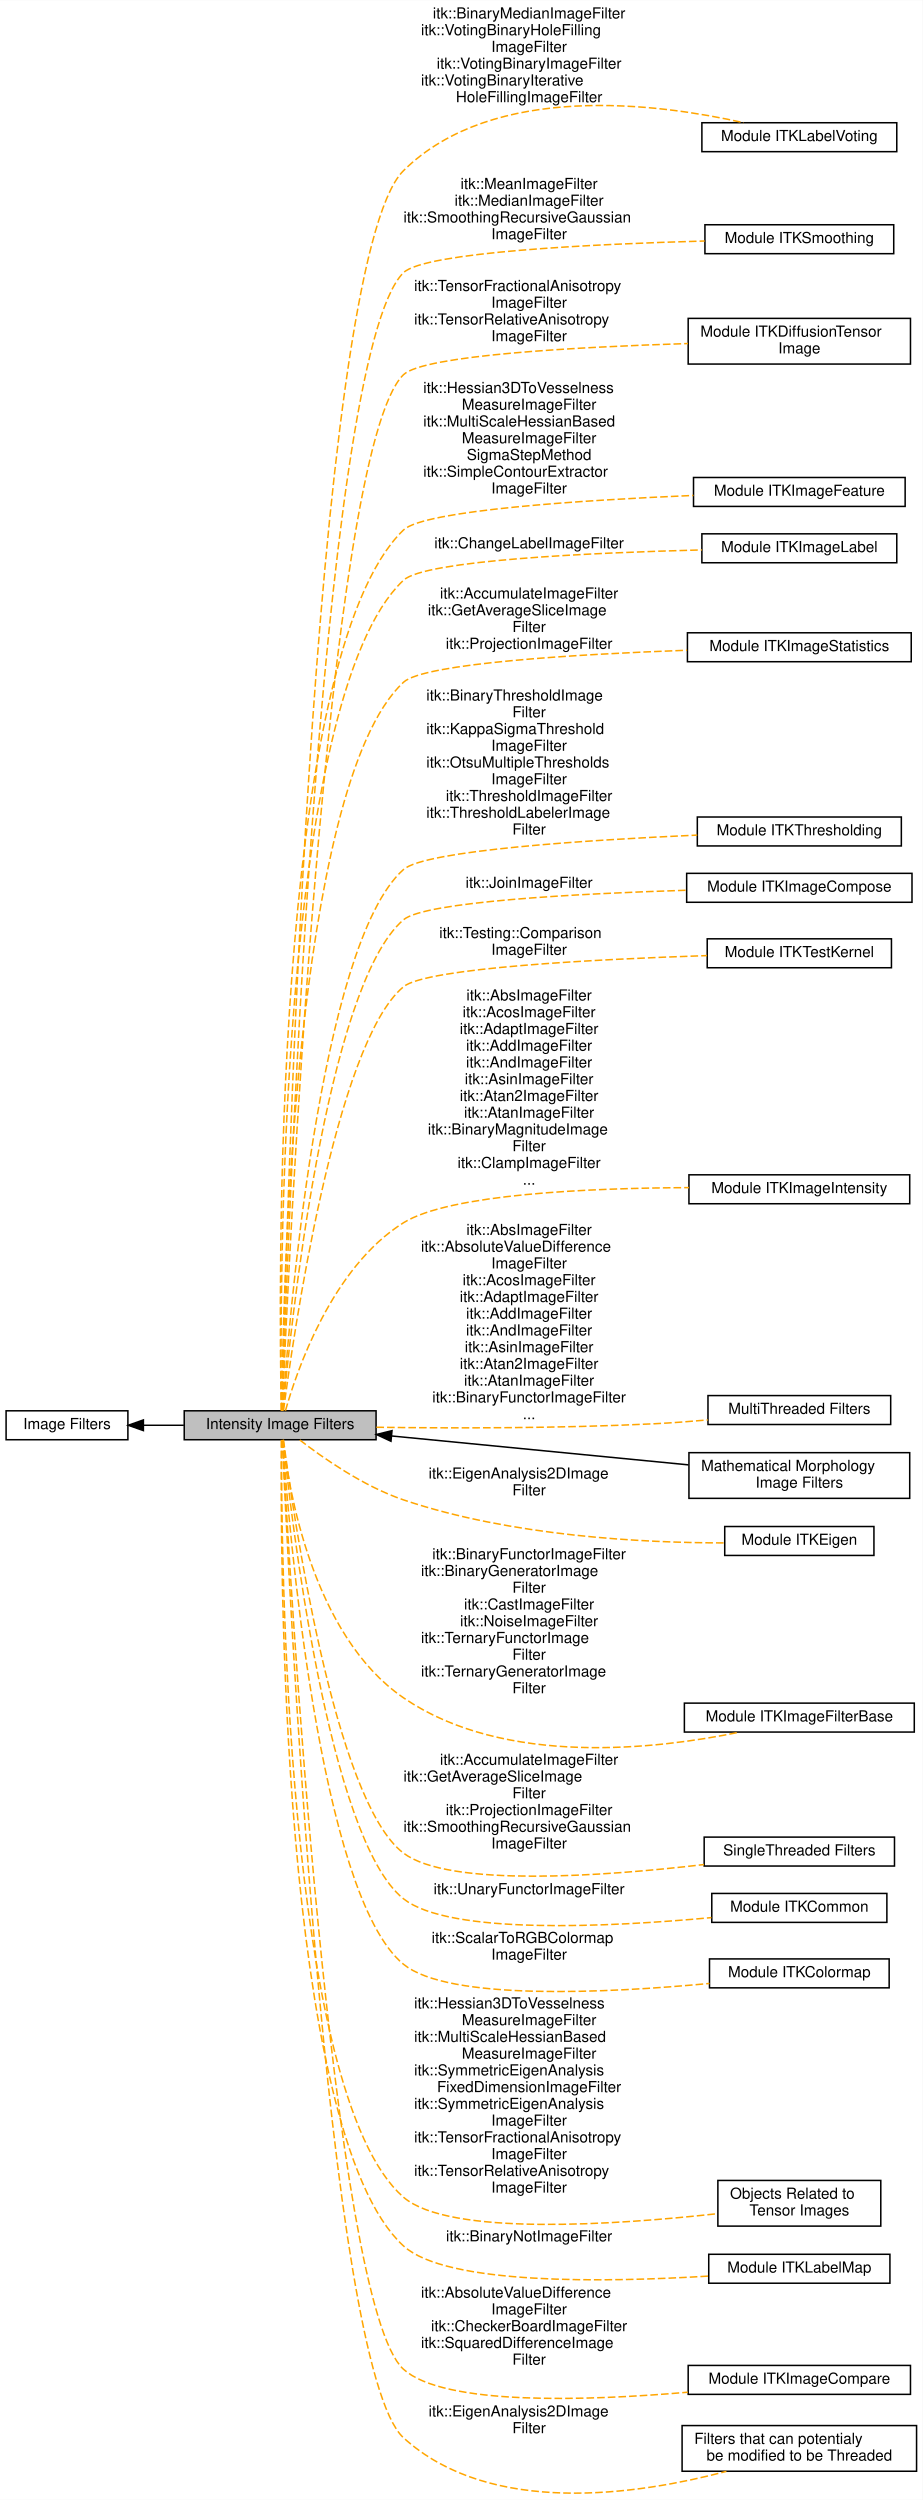
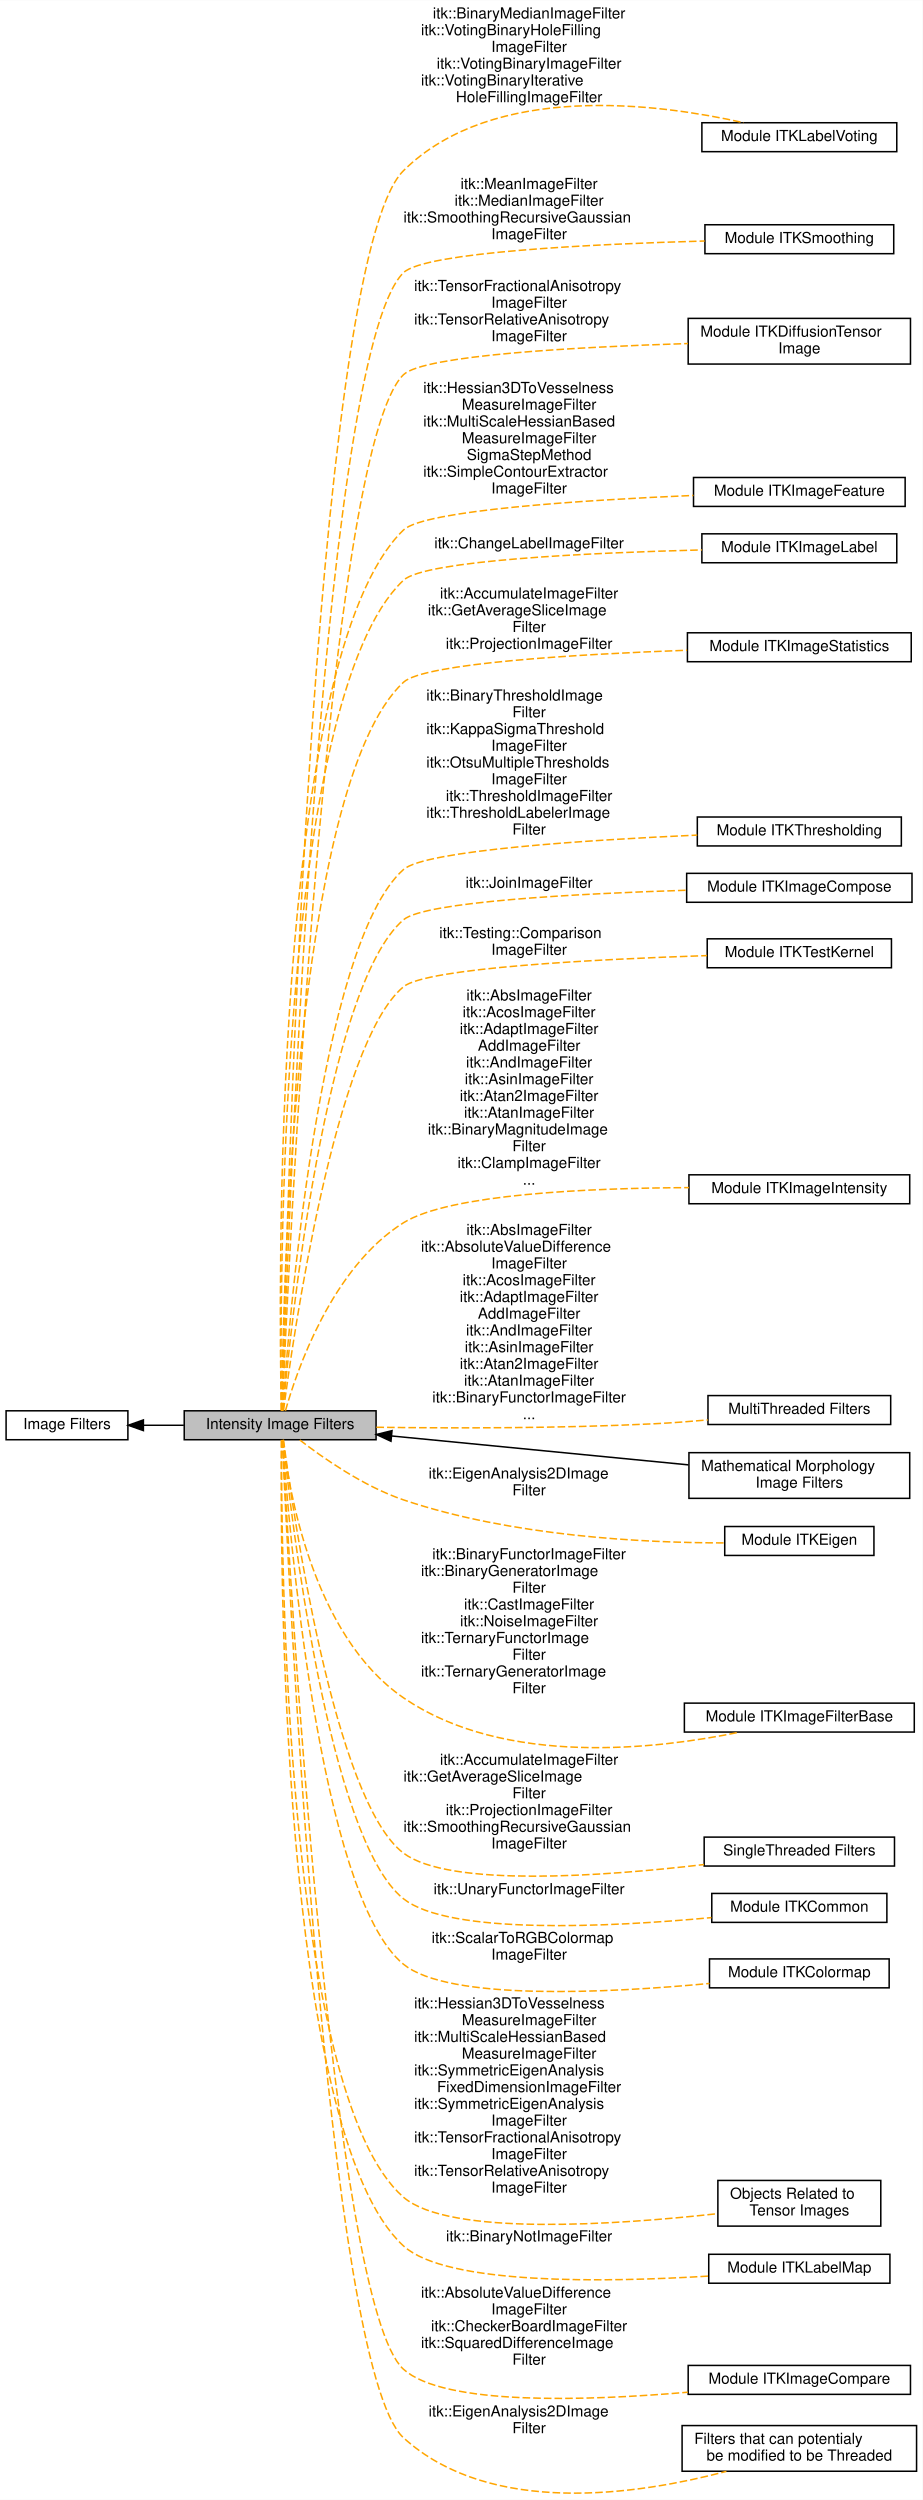
<svg xmlns="http://www.w3.org/2000/svg" xmlns:xlink="http://www.w3.org/1999/xlink" width="606pt" height="1642pt" viewBox="0.00 0.00 606.00 1641.77">
  <g id="graph0" class="graph" transform="scale(1 1) rotate(0) translate(4 1637.77)">
    <polygon fill="white" stroke="transparent" points="-4,4 -4,-1637.77 602,-1637.77 602,4 -4,4" />
    <g id="node1" class="node">
      <g id="a_node1">
        <a xlink:href="group__ITKLabelVoting.html" target="_top" xlink:title="This module contains filters that perform label voting, i.e. they count the number of pixels with a g...">
          <polygon fill="white" stroke="black" points="585,-1557.27 457,-1557.27 457,-1538.27 585,-1538.27 585,-1557.27" />
          <text text-anchor="middle" x="521" y="-1545.27" font-family="Helvetica,sans-Serif" font-size="10.00">Module ITKLabelVoting</text>
        </a>
      </g>
    </g>
    <g id="node2" class="node">
      <g id="a_node2">
        <a xlink:href="group__ITKSmoothing.html" target="_top" xlink:title="This module includes the most common image smoothing filters. For example, Gaussian and Median filter...">
          <polygon fill="white" stroke="black" points="583,-1490.27 459,-1490.27 459,-1471.27 583,-1471.27 583,-1490.27" />
          <text text-anchor="middle" x="521" y="-1478.27" font-family="Helvetica,sans-Serif" font-size="10.00">Module ITKSmoothing</text>
        </a>
      </g>
    </g>
    <g id="node3" class="node">
      <g id="a_node3">
        <a xlink:href="group__ITKDiffusionTensorImage.html" target="_top" xlink:title="This module contains classes intended to generate or procees diffusion tensor images....">
          <polygon fill="white" stroke="black" points="594,-1428.77 448,-1428.77 448,-1398.77 594,-1398.77 594,-1428.77" />
          <text text-anchor="start" x="456" y="-1416.77" font-family="Helvetica,sans-Serif" font-size="10.00">Module ITKDiffusionTensor</text>
          <text text-anchor="middle" x="521" y="-1405.77" font-family="Helvetica,sans-Serif" font-size="10.00">Image</text>
        </a>
      </g>
    </g>
    <g id="node4" class="node">
      <g id="a_node4">
        <a xlink:href="group__ITKImageFeature.html" target="_top" xlink:title="This module contains classes that compute image features. In particular you will find here: Canny edg...">
          <polygon fill="white" stroke="black" points="590.5,-1324.27 451.5,-1324.27 451.5,-1305.27 590.5,-1305.27 590.5,-1324.27" />
          <text text-anchor="middle" x="521" y="-1312.27" font-family="Helvetica,sans-Serif" font-size="10.00">Module ITKImageFeature</text>
        </a>
      </g>
    </g>
    <g id="node5" class="node">
      <g id="a_node5">
        <a xlink:title=" ">
          <polygon fill="#bfbfbf" stroke="black" points="243,-711.27 117,-711.27 117,-692.27 243,-692.27 243,-711.27" />
          <text text-anchor="middle" x="180" y="-699.27" font-family="Helvetica,sans-Serif" font-size="10.00">Intensity Image Filters</text>
        </a>
      </g>
    </g>
    <g id="edge9" class="edge">
      <path fill="none" stroke="orange" stroke-dasharray="5,2" d="M181.2,-711.39C183.16,-799.56 199.91,-1465.41 261,-1525.77 320.23,-1584.29 428.61,-1569.88 484.53,-1557.27" />
      <text text-anchor="middle" x="343.5" y="-1625.77" font-family="Helvetica,sans-Serif" font-size="10.00">itk::BinaryMedianImageFilter</text>
      <text text-anchor="start" x="272.5" y="-1614.77" font-family="Helvetica,sans-Serif" font-size="10.00">itk::VotingBinaryHoleFilling</text>
      <text text-anchor="middle" x="343.5" y="-1603.77" font-family="Helvetica,sans-Serif" font-size="10.00">ImageFilter</text>
      <text text-anchor="middle" x="343.5" y="-1592.77" font-family="Helvetica,sans-Serif" font-size="10.00">itk::VotingBinaryImageFilter</text>
      <text text-anchor="start" x="272.5" y="-1581.77" font-family="Helvetica,sans-Serif" font-size="10.00">itk::VotingBinaryIterative</text>
      <text text-anchor="middle" x="343.5" y="-1570.77" font-family="Helvetica,sans-Serif" font-size="10.00">HoleFillingImageFilter</text>
    </g>
    <g id="edge19" class="edge">
      <path fill="none" stroke="orange" stroke-dasharray="5,2" d="M181.29,-711.39C183.91,-795.46 204.77,-1403.68 261,-1458.77 274.84,-1472.33 386.69,-1477.6 458.81,-1479.59" />
      <text text-anchor="middle" x="343.5" y="-1513.77" font-family="Helvetica,sans-Serif" font-size="10.00">itk::MeanImageFilter</text>
      <text text-anchor="middle" x="343.5" y="-1502.77" font-family="Helvetica,sans-Serif" font-size="10.00">itk::MedianImageFilter</text>
      <text text-anchor="start" x="261" y="-1491.77" font-family="Helvetica,sans-Serif" font-size="10.00">itk::SmoothingRecursiveGaussian</text>
      <text text-anchor="middle" x="343.5" y="-1480.77" font-family="Helvetica,sans-Serif" font-size="10.00">ImageFilter</text>
    </g>
    <g id="edge21" class="edge">
      <path fill="none" stroke="orange" stroke-dasharray="5,2" d="M181.39,-711.28C184.72,-790.69 209.6,-1341.92 261,-1391.77 274.22,-1404.59 375.9,-1410.01 447.85,-1412.25" />
      <text text-anchor="start" x="268" y="-1446.77" font-family="Helvetica,sans-Serif" font-size="10.00">itk::TensorFractionalAnisotropy</text>
      <text text-anchor="middle" x="343.5" y="-1435.77" font-family="Helvetica,sans-Serif" font-size="10.00">ImageFilter</text>
      <text text-anchor="start" x="268" y="-1424.77" font-family="Helvetica,sans-Serif" font-size="10.00">itk::TensorRelativeAnisotropy</text>
      <text text-anchor="middle" x="343.5" y="-1413.77" font-family="Helvetica,sans-Serif" font-size="10.00">ImageFilter</text>
    </g>
    <g id="edge17" class="edge">
      <path fill="none" stroke="orange" stroke-dasharray="5,2" d="M180.77,-711.3C179.27,-780.51 173.75,-1205.86 261,-1289.77 274.51,-1302.76 379.4,-1309.42 451.48,-1312.49" />
      <text text-anchor="start" x="274" y="-1379.77" font-family="Helvetica,sans-Serif" font-size="10.00">itk::Hessian3DToVesselness</text>
      <text text-anchor="middle" x="343.5" y="-1368.77" font-family="Helvetica,sans-Serif" font-size="10.00">MeasureImageFilter</text>
      <text text-anchor="start" x="274" y="-1357.77" font-family="Helvetica,sans-Serif" font-size="10.00">itk::MultiScaleHessianBased</text>
      <text text-anchor="middle" x="343.5" y="-1346.77" font-family="Helvetica,sans-Serif" font-size="10.00">MeasureImageFilter</text>
      <text text-anchor="middle" x="343.5" y="-1335.77" font-family="Helvetica,sans-Serif" font-size="10.00">SigmaStepMethod</text>
      <text text-anchor="start" x="274" y="-1324.77" font-family="Helvetica,sans-Serif" font-size="10.00">itk::SimpleContourExtractor</text>
      <text text-anchor="middle" x="343.5" y="-1313.77" font-family="Helvetica,sans-Serif" font-size="10.00">ImageFilter</text>
    </g>
    <g id="node6" class="node">
      <g id="a_node6">
        <a xlink:href="group__ITKImageLabel.html" target="_top" xlink:title="This module contains filters intended to operate on images of labels. Such images are typically the o...">
          <polygon fill="white" stroke="black" points="585,-1287.27 457,-1287.27 457,-1268.27 585,-1268.27 585,-1287.27" />
          <text text-anchor="middle" x="521" y="-1275.27" font-family="Helvetica,sans-Serif" font-size="10.00">Module ITKImageLabel</text>
        </a>
      </g>
    </g>
    <g id="edge12" class="edge">
      <path fill="none" stroke="orange" stroke-dasharray="5,2" d="M180.83,-711.63C179.89,-779.65 177.99,-1178.77 261,-1256.77 274.99,-1269.92 384.92,-1274.86 457,-1276.7" />
      <text text-anchor="middle" x="343.5" y="-1277.77" font-family="Helvetica,sans-Serif" font-size="10.00">itk::ChangeLabelImageFilter</text>
    </g>
    <g id="node7" class="node">
      <g id="a_node7">
        <a xlink:href="group__ITKImageStatistics.html" target="_top" xlink:title="This module contains classes that compute statistics on images, or use those statistics to perform im...">
          <polygon fill="white" stroke="black" points="594.5,-1222.27 447.5,-1222.27 447.5,-1203.27 594.5,-1203.27 594.5,-1222.27" />
          <text text-anchor="middle" x="521" y="-1210.27" font-family="Helvetica,sans-Serif" font-size="10.00">Module ITKImageStatistics</text>
        </a>
      </g>
    </g>
    <g id="edge7" class="edge">
      <path fill="none" stroke="orange" stroke-dasharray="5,2" d="M181.05,-711.63C181.59,-774.78 187.87,-1121.85 261,-1189.77 274.46,-1202.27 375.48,-1208.17 447.3,-1210.81" />
      <text text-anchor="middle" x="343.5" y="-1244.77" font-family="Helvetica,sans-Serif" font-size="10.00">itk::AccumulateImageFilter</text>
      <text text-anchor="start" x="277" y="-1233.77" font-family="Helvetica,sans-Serif" font-size="10.00">itk::GetAverageSliceImage</text>
      <text text-anchor="middle" x="343.5" y="-1222.77" font-family="Helvetica,sans-Serif" font-size="10.00">Filter</text>
      <text text-anchor="middle" x="343.5" y="-1211.77" font-family="Helvetica,sans-Serif" font-size="10.00">itk::ProjectionImageFilter</text>
    </g>
    <g id="node8" class="node">
      <g id="a_node8">
        <a xlink:href="group__ITKThresholding.html" target="_top" xlink:title="This module contains multiple variations of image thresholding filters. In addition to the classical ...">
          <polygon fill="white" stroke="black" points="588,-1101.27 454,-1101.27 454,-1082.27 588,-1082.27 588,-1101.27" />
          <text text-anchor="middle" x="521" y="-1089.27" font-family="Helvetica,sans-Serif" font-size="10.00">Module ITKThresholding</text>
        </a>
      </g>
    </g>
    <g id="edge11" class="edge">
      <path fill="none" stroke="orange" stroke-dasharray="5,2" d="M181.63,-711.45C185.26,-764.3 205.43,-1017.48 261,-1066.77 275.17,-1079.34 381.98,-1086.17 453.94,-1089.39" />
      <text text-anchor="start" x="276" y="-1177.77" font-family="Helvetica,sans-Serif" font-size="10.00">itk::BinaryThresholdImage</text>
      <text text-anchor="middle" x="343.5" y="-1166.77" font-family="Helvetica,sans-Serif" font-size="10.00">Filter</text>
      <text text-anchor="start" x="276" y="-1155.77" font-family="Helvetica,sans-Serif" font-size="10.00">itk::KappaSigmaThreshold</text>
      <text text-anchor="middle" x="343.5" y="-1144.77" font-family="Helvetica,sans-Serif" font-size="10.00">ImageFilter</text>
      <text text-anchor="start" x="276" y="-1133.77" font-family="Helvetica,sans-Serif" font-size="10.00">itk::OtsuMultipleThresholds</text>
      <text text-anchor="middle" x="343.5" y="-1122.77" font-family="Helvetica,sans-Serif" font-size="10.00">ImageFilter</text>
      <text text-anchor="middle" x="343.5" y="-1111.77" font-family="Helvetica,sans-Serif" font-size="10.00">itk::ThresholdImageFilter</text>
      <text text-anchor="start" x="276" y="-1100.77" font-family="Helvetica,sans-Serif" font-size="10.00">itk::ThresholdLabelerImage</text>
      <text text-anchor="middle" x="343.5" y="-1089.77" font-family="Helvetica,sans-Serif" font-size="10.00">Filter</text>
    </g>
    <g id="node9" class="node">
      <g id="a_node9">
        <a xlink:href="group__ITKImageCompose.html" target="_top" xlink:title="This module contains filters that combine several images into a single output image....">
          <polygon fill="white" stroke="black" points="595,-1064.27 447,-1064.27 447,-1045.27 595,-1045.27 595,-1064.27" />
          <text text-anchor="middle" x="521" y="-1052.27" font-family="Helvetica,sans-Serif" font-size="10.00">Module ITKImageCompose</text>
        </a>
      </g>
    </g>
    <g id="edge18" class="edge">
      <path fill="none" stroke="orange" stroke-dasharray="5,2" d="M181.85,-711.57C186.41,-761.81 209.75,-989.93 261,-1033.77 274.91,-1045.66 375.22,-1050.92 446.83,-1053.17" />
      <text text-anchor="middle" x="343.5" y="-1054.77" font-family="Helvetica,sans-Serif" font-size="10.00">itk::JoinImageFilter</text>
    </g>
    <g id="node10" class="node">
      <g id="a_node10">
        <a xlink:href="group__ITKTestKernel.html" target="_top" xlink:title="This Module contains helper classes used for the Testing infrastructure of ITK. As an application dev...">
          <polygon fill="white" stroke="black" points="581.5,-1021.27 460.5,-1021.27 460.5,-1002.27 581.5,-1002.27 581.5,-1021.27" />
          <text text-anchor="middle" x="521" y="-1009.27" font-family="Helvetica,sans-Serif" font-size="10.00">Module ITKTestKernel</text>
        </a>
      </g>
    </g>
    <g id="edge13" class="edge">
      <path fill="none" stroke="orange" stroke-dasharray="5,2" d="M182.22,-711.47C188.19,-757.41 215.96,-952.42 261,-989.77 276,-1002.21 388.7,-1007.88 460.4,-1010.25" />
      <text text-anchor="start" x="284.5" y="-1021.77" font-family="Helvetica,sans-Serif" font-size="10.00">itk::Testing::Comparison</text>
      <text text-anchor="middle" x="343.5" y="-1010.77" font-family="Helvetica,sans-Serif" font-size="10.00">ImageFilter</text>
    </g>
    <g id="node11" class="node">
      <g id="a_node11">
        <a xlink:href="group__ITKImageIntensity.html" target="_top" xlink:title="This module contains filters that perform pixel-wise operations on the intensities of images....">
          <polygon fill="white" stroke="black" points="593.5,-866.27 448.5,-866.27 448.5,-847.27 593.5,-847.27 593.5,-866.27" />
          <text text-anchor="middle" x="521" y="-854.27" font-family="Helvetica,sans-Serif" font-size="10.00">Module ITKImageIntensity</text>
        </a>
      </g>
    </g>
    <g id="edge4" class="edge">
      <path fill="none" stroke="orange" stroke-dasharray="5,2" d="M183.47,-711.28C190.57,-736.52 213.65,-805.28 261,-834.77 291.26,-853.61 382.83,-857.58 448.5,-857.85" />
      <text text-anchor="middle" x="343.5" y="-980.77" font-family="Helvetica,sans-Serif" font-size="10.00">itk::AbsImageFilter</text>
      <text text-anchor="middle" x="343.5" y="-969.77" font-family="Helvetica,sans-Serif" font-size="10.00">itk::AcosImageFilter</text>
      <text text-anchor="middle" x="343.5" y="-958.77" font-family="Helvetica,sans-Serif" font-size="10.00">itk::AdaptImageFilter</text>
-       <text text-anchor="middle" x="343.5" y="-947.77" font-family="Helvetica,sans-Serif" font-size="10.00">itk::AddImageFilter</text>
+       <text text-anchor="middle" x="343.5" y="-947.77" font-family="Helvetica,sans-Serif" font-size="10.00">AddImageFilter</text>
      <text text-anchor="middle" x="343.5" y="-936.77" font-family="Helvetica,sans-Serif" font-size="10.00">itk::AndImageFilter</text>
      <text text-anchor="middle" x="343.5" y="-925.77" font-family="Helvetica,sans-Serif" font-size="10.00">itk::AsinImageFilter</text>
      <text text-anchor="middle" x="343.5" y="-914.77" font-family="Helvetica,sans-Serif" font-size="10.00">itk::Atan2ImageFilter</text>
      <text text-anchor="middle" x="343.5" y="-903.77" font-family="Helvetica,sans-Serif" font-size="10.00">itk::AtanImageFilter</text>
      <text text-anchor="start" x="277" y="-892.77" font-family="Helvetica,sans-Serif" font-size="10.00">itk::BinaryMagnitudeImage</text>
      <text text-anchor="middle" x="343.5" y="-881.77" font-family="Helvetica,sans-Serif" font-size="10.00">Filter</text>
      <text text-anchor="middle" x="343.5" y="-870.77" font-family="Helvetica,sans-Serif" font-size="10.00">itk::ClampImageFilter</text>
      <text text-anchor="middle" x="343.5" y="-859.77" font-family="Helvetica,sans-Serif" font-size="10.00">...</text>
    </g>
    <g id="node12" class="node">
      <g id="a_node12">
        <a xlink:href="group__MultiThreaded.html" target="_top" xlink:title=" ">
          <polygon fill="white" stroke="black" points="581,-721.27 461,-721.27 461,-702.27 581,-702.27 581,-721.27" />
          <text text-anchor="middle" x="521" y="-709.27" font-family="Helvetica,sans-Serif" font-size="10.00">MultiThreaded Filters</text>
        </a>
      </g>
    </g>
    <g id="edge3" class="edge">
      <path fill="none" stroke="orange" stroke-dasharray="5,2" d="M243.22,-700.46C292.77,-699.79 363.87,-699.67 426,-702.77 437.3,-703.33 449.33,-704.24 460.89,-705.28" />
      <text text-anchor="middle" x="343.5" y="-826.77" font-family="Helvetica,sans-Serif" font-size="10.00">itk::AbsImageFilter</text>
      <text text-anchor="start" x="272.5" y="-815.77" font-family="Helvetica,sans-Serif" font-size="10.00">itk::AbsoluteValueDifference</text>
      <text text-anchor="middle" x="343.5" y="-804.77" font-family="Helvetica,sans-Serif" font-size="10.00">ImageFilter</text>
      <text text-anchor="middle" x="343.5" y="-793.77" font-family="Helvetica,sans-Serif" font-size="10.00">itk::AcosImageFilter</text>
      <text text-anchor="middle" x="343.5" y="-782.77" font-family="Helvetica,sans-Serif" font-size="10.00">itk::AdaptImageFilter</text>
-       <text text-anchor="middle" x="343.5" y="-771.77" font-family="Helvetica,sans-Serif" font-size="10.00">itk::AddImageFilter</text>
+       <text text-anchor="middle" x="343.5" y="-771.77" font-family="Helvetica,sans-Serif" font-size="10.00">AddImageFilter</text>
      <text text-anchor="middle" x="343.5" y="-760.77" font-family="Helvetica,sans-Serif" font-size="10.00">itk::AndImageFilter</text>
      <text text-anchor="middle" x="343.5" y="-749.77" font-family="Helvetica,sans-Serif" font-size="10.00">itk::AsinImageFilter</text>
      <text text-anchor="middle" x="343.5" y="-738.77" font-family="Helvetica,sans-Serif" font-size="10.00">itk::Atan2ImageFilter</text>
      <text text-anchor="middle" x="343.5" y="-727.77" font-family="Helvetica,sans-Serif" font-size="10.00">itk::AtanImageFilter</text>
      <text text-anchor="middle" x="343.5" y="-716.77" font-family="Helvetica,sans-Serif" font-size="10.00">itk::BinaryFunctorImageFilter</text>
      <text text-anchor="middle" x="343.5" y="-705.77" font-family="Helvetica,sans-Serif" font-size="10.00">...</text>
    </g>
    <g id="node13" class="node">
      <g id="a_node13">
        <a xlink:href="group__MathematicalMorphologyImageFilters.html" target="_top" xlink:title=" ">
          <polygon fill="white" stroke="black" points="593.5,-683.77 448.5,-683.77 448.5,-653.77 593.5,-653.77 593.5,-683.77" />
          <text text-anchor="start" x="456.5" y="-671.77" font-family="Helvetica,sans-Serif" font-size="10.00">Mathematical Morphology</text>
          <text text-anchor="middle" x="521" y="-660.77" font-family="Helvetica,sans-Serif" font-size="10.00"> Image Filters</text>
        </a>
      </g>
    </g>
    <g id="edge2" class="edge">
      <path fill="none" stroke="black" d="M253.28,-694.73C310.79,-689.13 390.86,-681.34 448.23,-675.75" />
      <polygon fill="black" stroke="black" points="252.79,-691.26 243.18,-695.72 253.47,-698.23 252.79,-691.26" />
    </g>
    <g id="node14" class="node">
      <g id="a_node14">
        <a xlink:href="group__ITKEigen.html" target="_top" xlink:title="This module contains classes related to calculation of eigenvectors and eigenvalues.">
          <polygon fill="white" stroke="black" points="570,-635.27 472,-635.27 472,-616.27 570,-616.27 570,-635.27" />
          <text text-anchor="middle" x="521" y="-623.27" font-family="Helvetica,sans-Serif" font-size="10.00">Module ITKEigen</text>
        </a>
      </g>
    </g>
    <g id="edge15" class="edge">
      <path fill="none" stroke="orange" stroke-dasharray="5,2" d="M192.88,-692.11C207.79,-680.57 234.62,-661.71 261,-652.77 331.65,-628.83 418.82,-624.53 471.87,-624.5" />
      <text text-anchor="start" x="277.5" y="-666.77" font-family="Helvetica,sans-Serif" font-size="10.00">itk::EigenAnalysis2DImage</text>
      <text text-anchor="middle" x="343.5" y="-655.77" font-family="Helvetica,sans-Serif" font-size="10.00">Filter</text>
    </g>
    <g id="node15" class="node">
      <g id="a_node15">
        <a xlink:href="group__ITKImageFilterBase.html" target="_top" xlink:title="This module contains the base classes that support image filters. For the most part,...">
          <polygon fill="white" stroke="black" points="596.5,-519.27 445.5,-519.27 445.5,-500.27 596.5,-500.27 596.5,-519.27" />
          <text text-anchor="middle" x="521" y="-507.27" font-family="Helvetica,sans-Serif" font-size="10.00">Module ITKImageFilterBase</text>
        </a>
      </g>
    </g>
    <g id="edge8" class="edge">
      <path fill="none" stroke="orange" stroke-dasharray="5,2" d="M181.9,-692.22C185.37,-661.35 200.89,-563.92 261,-522.77 327.5,-477.24 427.63,-489.03 481.85,-500.23" />
      <text text-anchor="middle" x="343.5" y="-613.77" font-family="Helvetica,sans-Serif" font-size="10.00">itk::BinaryFunctorImageFilter</text>
      <text text-anchor="start" x="272.5" y="-602.77" font-family="Helvetica,sans-Serif" font-size="10.00">itk::BinaryGeneratorImage</text>
      <text text-anchor="middle" x="343.5" y="-591.77" font-family="Helvetica,sans-Serif" font-size="10.00">Filter</text>
      <text text-anchor="middle" x="343.5" y="-580.77" font-family="Helvetica,sans-Serif" font-size="10.00">itk::CastImageFilter</text>
      <text text-anchor="middle" x="343.5" y="-569.77" font-family="Helvetica,sans-Serif" font-size="10.00">itk::NoiseImageFilter</text>
      <text text-anchor="start" x="272.5" y="-558.77" font-family="Helvetica,sans-Serif" font-size="10.00">itk::TernaryFunctorImage</text>
      <text text-anchor="middle" x="343.5" y="-547.77" font-family="Helvetica,sans-Serif" font-size="10.00">Filter</text>
      <text text-anchor="start" x="272.5" y="-536.77" font-family="Helvetica,sans-Serif" font-size="10.00">itk::TernaryGeneratorImage</text>
      <text text-anchor="middle" x="343.5" y="-525.77" font-family="Helvetica,sans-Serif" font-size="10.00">Filter</text>
    </g>
    <g id="node16" class="node">
      <g id="a_node16">
        <a xlink:href="group__SingleThreaded.html" target="_top" xlink:title=" ">
          <polygon fill="white" stroke="black" points="583.5,-431.27 458.5,-431.27 458.5,-412.27 583.5,-412.27 583.5,-431.27" />
          <text text-anchor="middle" x="521" y="-419.27" font-family="Helvetica,sans-Serif" font-size="10.00">SingleThreaded Filters</text>
        </a>
      </g>
    </g>
    <g id="edge6" class="edge">
      <path fill="none" stroke="orange" stroke-dasharray="5,2" d="M182.19,-692.22C188.05,-647.01 215.36,-455.23 261,-420.77 290.92,-398.18 391.75,-405.44 458.42,-413.25" />
      <text text-anchor="middle" x="343.5" y="-478.77" font-family="Helvetica,sans-Serif" font-size="10.00">itk::AccumulateImageFilter</text>
      <text text-anchor="start" x="261" y="-467.77" font-family="Helvetica,sans-Serif" font-size="10.00">itk::GetAverageSliceImage</text>
      <text text-anchor="middle" x="343.5" y="-456.77" font-family="Helvetica,sans-Serif" font-size="10.00">Filter</text>
      <text text-anchor="middle" x="343.5" y="-445.77" font-family="Helvetica,sans-Serif" font-size="10.00">itk::ProjectionImageFilter</text>
      <text text-anchor="start" x="261" y="-434.77" font-family="Helvetica,sans-Serif" font-size="10.00">itk::SmoothingRecursiveGaussian</text>
      <text text-anchor="middle" x="343.5" y="-423.77" font-family="Helvetica,sans-Serif" font-size="10.00">ImageFilter</text>
    </g>
    <g id="node17" class="node">
      <g id="a_node17">
        <a xlink:href="group__ITKCommon.html" target="_top" xlink:title="This module contains the central classes of the ITK toolkit. They include, basic data structures (suc...">
          <polygon fill="white" stroke="black" points="578.5,-394.27 463.5,-394.27 463.5,-375.27 578.5,-375.27 578.5,-394.27" />
          <text text-anchor="middle" x="521" y="-382.27" font-family="Helvetica,sans-Serif" font-size="10.00">Module ITKCommon</text>
        </a>
      </g>
    </g>
    <g id="edge22" class="edge">
      <path fill="none" stroke="orange" stroke-dasharray="5,2" d="M181.94,-692.21C186.87,-644.21 211.44,-430.12 261,-390.77 291.12,-366.85 396.56,-372.21 463.26,-378.4" />
      <text text-anchor="middle" x="343.5" y="-393.77" font-family="Helvetica,sans-Serif" font-size="10.00">itk::UnaryFunctorImageFilter</text>
    </g>
    <g id="node19" class="node">
      <g id="a_node19">
        <a xlink:href="group__ITKColormap.html" target="_top" xlink:title="This module contains filter/functions for converting grayscale images to colormapped rgb images.">
          <polygon fill="white" stroke="black" points="580,-351.27 462,-351.27 462,-332.27 580,-332.27 580,-351.27" />
          <text text-anchor="middle" x="521" y="-339.27" font-family="Helvetica,sans-Serif" font-size="10.00">Module ITKColormap</text>
        </a>
      </g>
    </g>
    <g id="edge20" class="edge">
      <path fill="none" stroke="orange" stroke-dasharray="5,2" d="M181.64,-691.97C185.3,-639.59 205.29,-393.36 261,-347.77 290.59,-323.56 395.09,-328.85 461.97,-335.15" />
      <text text-anchor="start" x="279.5" y="-361.77" font-family="Helvetica,sans-Serif" font-size="10.00">itk::ScalarToRGBColormap</text>
      <text text-anchor="middle" x="343.5" y="-350.77" font-family="Helvetica,sans-Serif" font-size="10.00">ImageFilter</text>
    </g>
    <g id="node20" class="node">
      <g id="a_node20">
        <a xlink:href="group__TensorObjects.html" target="_top" xlink:title="This category includes the objects required for representing diffusion tensor images in ITK.">
          <polygon fill="white" stroke="black" points="574.5,-205.77 467.5,-205.77 467.5,-175.77 574.5,-175.77 574.5,-205.77" />
          <text text-anchor="start" x="475.5" y="-193.77" font-family="Helvetica,sans-Serif" font-size="10.00">Objects Related to</text>
          <text text-anchor="middle" x="521" y="-182.77" font-family="Helvetica,sans-Serif" font-size="10.00"> Tensor Images</text>
        </a>
      </g>
    </g>
    <g id="edge16" class="edge">
      <path fill="none" stroke="orange" stroke-dasharray="5,2" d="M180.92,-691.87C180.64,-626.99 182.6,-262.82 261,-194.77 290.67,-169.01 400.52,-176.55 467.26,-183.94" />
      <text text-anchor="start" x="268" y="-318.77" font-family="Helvetica,sans-Serif" font-size="10.00">itk::Hessian3DToVesselness</text>
      <text text-anchor="middle" x="343.5" y="-307.77" font-family="Helvetica,sans-Serif" font-size="10.00">MeasureImageFilter</text>
      <text text-anchor="start" x="268" y="-296.77" font-family="Helvetica,sans-Serif" font-size="10.00">itk::MultiScaleHessianBased</text>
      <text text-anchor="middle" x="343.5" y="-285.77" font-family="Helvetica,sans-Serif" font-size="10.00">MeasureImageFilter</text>
      <text text-anchor="start" x="268" y="-274.77" font-family="Helvetica,sans-Serif" font-size="10.00">itk::SymmetricEigenAnalysis</text>
      <text text-anchor="middle" x="343.5" y="-263.77" font-family="Helvetica,sans-Serif" font-size="10.00">FixedDimensionImageFilter</text>
      <text text-anchor="start" x="268" y="-252.77" font-family="Helvetica,sans-Serif" font-size="10.00">itk::SymmetricEigenAnalysis</text>
      <text text-anchor="middle" x="343.5" y="-241.77" font-family="Helvetica,sans-Serif" font-size="10.00">ImageFilter</text>
      <text text-anchor="start" x="268" y="-230.77" font-family="Helvetica,sans-Serif" font-size="10.00">itk::TensorFractionalAnisotropy</text>
      <text text-anchor="middle" x="343.5" y="-219.77" font-family="Helvetica,sans-Serif" font-size="10.00">ImageFilter</text>
      <text text-anchor="start" x="268" y="-208.77" font-family="Helvetica,sans-Serif" font-size="10.00">itk::TensorRelativeAnisotropy</text>
      <text text-anchor="middle" x="343.5" y="-197.77" font-family="Helvetica,sans-Serif" font-size="10.00">ImageFilter</text>
    </g>
    <g id="node21" class="node">
      <g id="a_node21">
        <a xlink:href="group__ITKLabelMap.html" target="_top" xlink:title="This module contains the infrastructure to store the label images in an efficient and convenient way,...">
          <polygon fill="white" stroke="black" points="580.5,-157.27 461.5,-157.27 461.5,-138.27 580.5,-138.27 580.5,-157.27" />
          <text text-anchor="middle" x="521" y="-145.27" font-family="Helvetica,sans-Serif" font-size="10.00">Module ITKLabelMap</text>
        </a>
      </g>
    </g>
    <g id="edge10" class="edge">
      <path fill="none" stroke="orange" stroke-dasharray="5,2" d="M180.86,-692.16C180.12,-625.94 179.31,-237.45 261,-162.77 289.21,-136.97 393.89,-138.79 461.22,-142.94" />
      <text text-anchor="middle" x="343.5" y="-165.77" font-family="Helvetica,sans-Serif" font-size="10.00">itk::BinaryNotImageFilter</text>
    </g>
    <g id="node22" class="node">
      <g id="a_node22">
        <a xlink:href="group__ITKImageCompare.html" target="_top" xlink:title="This modules provides classes for comparing images. They are typically used for comparing two images ...">
          <polygon fill="white" stroke="black" points="594,-84.27 448,-84.27 448,-65.27 594,-65.27 594,-84.27" />
          <text text-anchor="middle" x="521" y="-72.27" font-family="Helvetica,sans-Serif" font-size="10.00">Module ITKImageCompare</text>
        </a>
      </g>
    </g>
    <g id="edge5" class="edge">
      <path fill="none" stroke="orange" stroke-dasharray="5,2" d="M181.52,-691.79C185.59,-615.38 213.49,-124.7 261,-81.77 287.49,-57.83 380.73,-60.89 447.74,-66.67" />
      <text text-anchor="start" x="272.5" y="-128.77" font-family="Helvetica,sans-Serif" font-size="10.00">itk::AbsoluteValueDifference</text>
      <text text-anchor="middle" x="343.5" y="-117.77" font-family="Helvetica,sans-Serif" font-size="10.00">ImageFilter</text>
      <text text-anchor="middle" x="343.5" y="-106.77" font-family="Helvetica,sans-Serif" font-size="10.00">itk::CheckerBoardImageFilter</text>
      <text text-anchor="start" x="272.5" y="-95.77" font-family="Helvetica,sans-Serif" font-size="10.00">itk::SquaredDifferenceImage</text>
      <text text-anchor="middle" x="343.5" y="-84.77" font-family="Helvetica,sans-Serif" font-size="10.00">Filter</text>
    </g>
    <g id="node23" class="node">
      <g id="a_node23">
        <a xlink:href="group__ShouldBeThreaded.html" target="_top" xlink:title=" ">
          <polygon fill="white" stroke="black" points="598,-44.77 444,-44.77 444,-14.77 598,-14.77 598,-44.77" />
          <text text-anchor="start" x="452" y="-32.77" font-family="Helvetica,sans-Serif" font-size="10.00">Filters that can potentialy</text>
          <text text-anchor="middle" x="521" y="-21.77" font-family="Helvetica,sans-Serif" font-size="10.00"> be modified to be Threaded</text>
        </a>
      </g>
    </g>
    <g id="edge14" class="edge">
      <path fill="none" stroke="orange" stroke-dasharray="5,2" d="M181.42,-692.09C184.88,-613.61 210.08,-83.18 261,-36.77 318.18,15.35 415.44,0.59 473.11,-14.7" />
      <text text-anchor="start" x="277.5" y="-50.77" font-family="Helvetica,sans-Serif" font-size="10.00">itk::EigenAnalysis2DImage</text>
      <text text-anchor="middle" x="343.5" y="-39.77" font-family="Helvetica,sans-Serif" font-size="10.00">Filter</text>
    </g>
    <g id="node18" class="node">
      <g id="a_node18">
        <a xlink:href="group__ImageFilters.html" target="_top" xlink:title=" ">
          <polygon fill="white" stroke="black" points="80,-711.27 0,-711.27 0,-692.27 80,-692.27 80,-711.27" />
          <text text-anchor="middle" x="40" y="-699.27" font-family="Helvetica,sans-Serif" font-size="10.00">Image Filters</text>
        </a>
      </g>
    </g>
    <g id="edge1" class="edge">
      <path fill="none" stroke="black" d="M90.35,-701.77C98.91,-701.77 107.91,-701.77 116.75,-701.77" />
      <polygon fill="black" stroke="black" points="90.18,-698.27 80.18,-701.77 90.18,-705.27 90.18,-698.27" />
    </g>
  </g>
</svg>
